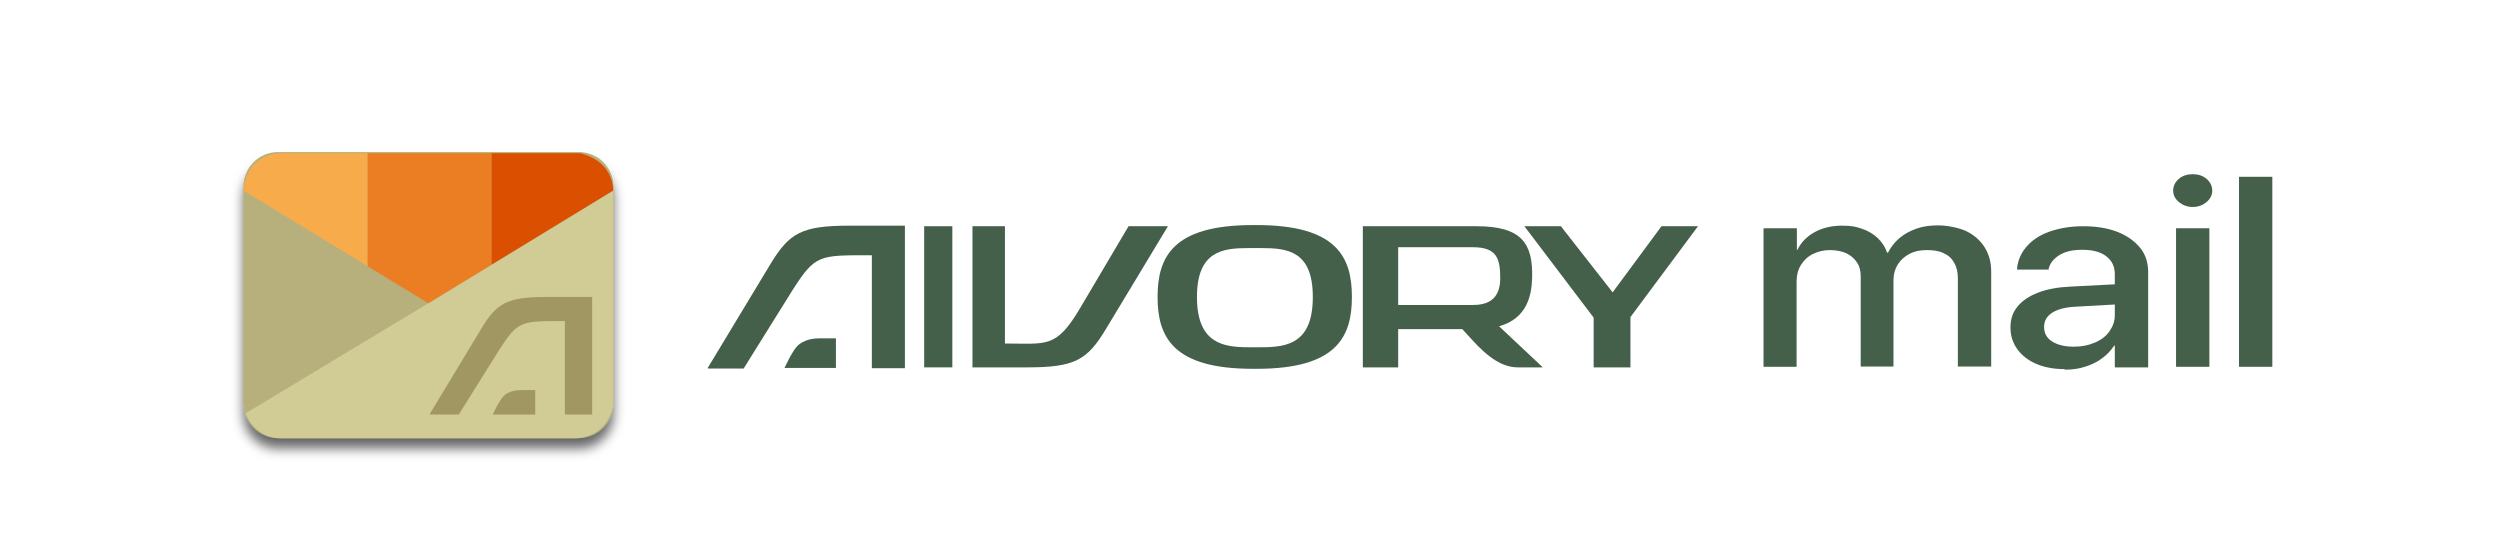
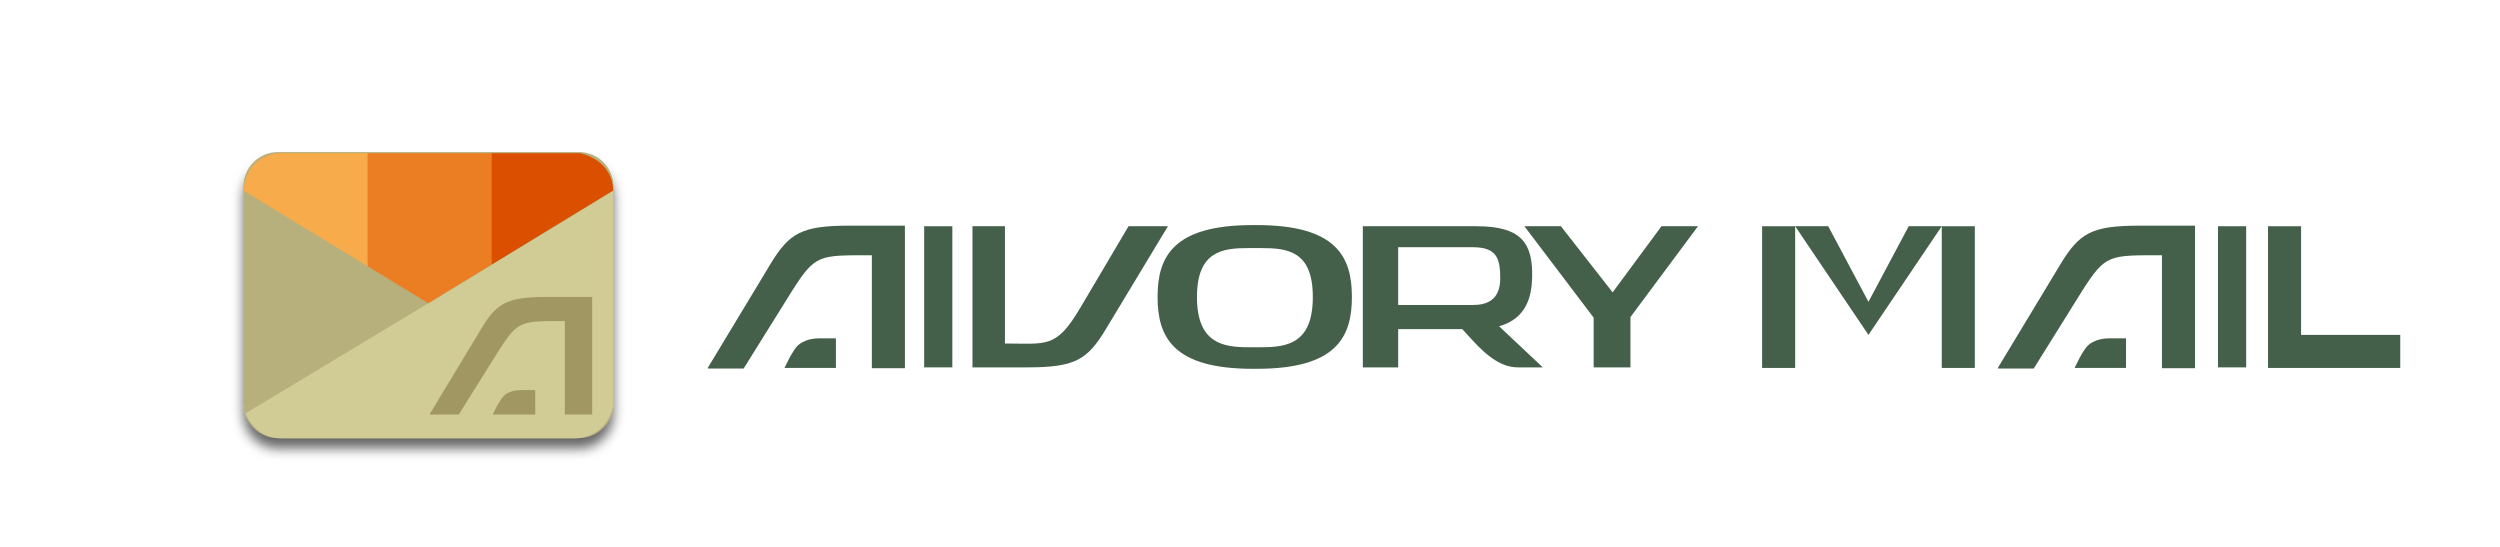
<svg xmlns="http://www.w3.org/2000/svg" id="Layer_1" version="1.1" viewBox="0 0 869.7 190">
  <defs>
    <style>
      .st0 {
        fill: none;
      }

      .st1 {
        filter: url(#drop-shadow-1);
      }

      .st2 {
        fill: #f8ab4a;
      }

      .st3 {
        fill: #eb7e22;
      }

      .st4 {
        fill: #45604a;
      }

      .st5 {
        fill: #b7b07d;
      }

      .st6 {
        fill: #a09762;
      }

      .st7 {
        fill: #da5000;
      }

      .st8 {
        fill: #d1cb95;
      }

      .st9 {
        clip-path: url(#clippath);
      }
    </style>
    <filter id="drop-shadow-1" x="78.6" y="50.8" width="140.9" height="111.4" filterUnits="userSpaceOnUse">
      <feOffset dx="0" dy="4" />
      <feGaussianBlur result="blur" stdDeviation="2" />
      <feFlood flood-color="#000" flood-opacity=".6" />
      <feComposite in2="blur" operator="in" />
      <feComposite in="SourceGraphic" />
    </filter>
    <clipPath id="clippath">
      <path class="st0" d="M84.7,66.3l64.3,39.2,64.3-39.2s.6-9.9-11.4-13h-104.2s-11.7-.4-13,13Z" />
    </clipPath>
  </defs>
  <g class="st1">
    <rect class="st5" x="84.7" y="52.9" width="128.7" height="99.1" rx="12" ry="12" />
  </g>
  <g>
    <path class="st4" d="M321.5,127.8v-49.1h9.8v49.1h-9.8Z" />
    <path class="st4" d="M406.3,78.7l-21.6,35.8c-6.5,10.8-10.8,13.3-27.4,13.3h-19v-49.1h11.3v40.8c14.6,0,17.8,1.8,26.2-12.4l16.8-28.4h13.7Z" />
    <path class="st4" d="M470.3,103.3c0,13.9-5.3,25-33.1,25h-1.4c-27.8,0-33.1-11.1-33.1-25s5.3-25,33.1-25h1.4c27.8,0,33.1,11.1,33.1,25ZM456.7,103.3c0-16-8.8-17-17.9-17h-4.5c-8.9,0-17.9,1-17.9,17s8.9,17.5,17.9,17.5h4.5c9.1,0,17.9-1.4,17.9-17.5Z" />
    <path class="st4" d="M536.5,127.8c-4.2,0-5.7,0-8.5,0-4.9,0-9.9-2.9-16-9.7l-3.3-3.6h-22.3v13.3h-12.3v-49.1h39.6c15.9,0,19.6,6.2,19.3,18-.2,6.2-1.8,14.1-11.5,16.8l15.1,14.2ZM521.9,96.8c0-6.9-1.2-10.8-9.6-10.8h-25.9v20.1h25.9c4.6,0,9.6-1.4,9.6-9.3Z" />
    <path class="st4" d="M590.7,78.7l-23.5,31.6v17.5h-12.8v-17.3l-24.1-31.8h12.7l18,23,17-23h12.7Z" />
    <g>
      <path class="st4" d="M246.2,128l21.8-36.1c6.6-10.9,10.9-13.4,27.6-13.4h19.2v49.6h-11.5v-39.3c-18.4,0-19.6-.4-27.7,12.3l-16.9,27.1h-12.4Z" />
      <path class="st4" d="M290.8,117.7v10.3h-17.9l1.7-3.4c1.3-2.3,2.4-4.4,4.3-5.4,0,0,2.2-1.5,6-1.5h6Z" />
    </g>
  </g>
  <g>
-     <path class="st4" d="M613.5,127.6v-48.2h11.6v7.5h.2c1.2-2.5,3.2-4.6,5.9-6.1,2.7-1.5,5.9-2.3,9.6-2.3s4.9.4,7,1.1c2.1.7,3.9,1.8,5.4,3.2s2.6,3.1,3.3,5.1h.3c1-2,2.3-3.6,4-5.1,1.7-1.4,3.7-2.5,6-3.3,2.3-.8,4.8-1.1,7.5-1.1s6.9.7,9.7,2c2.7,1.3,4.9,3.2,6.4,5.6s2.3,5.2,2.3,8.4v33.1h-11.6v-30.7c0-2.1-.4-3.9-1.3-5.4-.8-1.5-2-2.6-3.6-3.3-1.6-.8-3.5-1.1-5.9-1.1s-4.3.4-6,1.3c-1.7.9-3.1,2.1-4.1,3.7-1,1.6-1.5,3.4-1.5,5.4v30.1h-11.4v-31.4c0-1.9-.4-3.5-1.3-4.8-.9-1.4-2.1-2.4-3.7-3.2-1.6-.7-3.5-1.1-5.7-1.1s-4.2.5-6,1.4c-1.8.9-3.1,2.2-4.1,3.8-1,1.6-1.5,3.5-1.5,5.6v29.8h-11.6Z" />
-     <path class="st4" d="M718.2,128.4c-3.7,0-7-.6-9.8-1.8-2.8-1.2-5-2.9-6.6-5.1-1.6-2.2-2.4-4.7-2.4-7.6h0c0-2.9.8-5.3,2.5-7.3,1.6-2,4-3.6,7.1-4.8,3.1-1.2,6.9-1.9,11.3-2.1l21.3-1.1v7l-19.7,1.1c-3.5.2-6.1.9-8,2.1-1.9,1.2-2.8,2.9-2.8,4.9h0c0,2.2.9,3.9,2.8,5.1,1.9,1.2,4.4,1.8,7.5,1.8s5.1-.5,7.3-1.4c2.2-.9,3.9-2.2,5.1-3.9,1.2-1.7,1.9-3.5,1.9-5.6v-14.3c0-2.7-1-4.7-2.9-6.2-1.9-1.5-4.7-2.3-8.3-2.3s-6,.6-8,1.8c-2,1.2-3.3,2.8-3.8,4.7v.4h-11v-.5c.3-2.8,1.4-5.3,3.3-7.5,1.9-2.2,4.5-4,7.9-5.2s7.3-1.9,11.9-1.9,8.6.7,11.9,2c3.3,1.3,5.9,3.2,7.8,5.5s2.8,5.2,2.8,8.4v33.2h-11.6v-7.6h-.2c-1.1,1.7-2.5,3.2-4.3,4.5-1.7,1.3-3.7,2.2-5.9,2.9s-4.5,1-7,1Z" />
-     <path class="st4" d="M762.8,72c-1.9,0-3.4-.6-4.8-1.7-1.3-1.1-2-2.4-2-4s.7-3,2-4.1c1.3-1.1,2.9-1.6,4.8-1.6s3.5.5,4.8,1.6c1.3,1.1,2,2.5,2,4.1s-.7,2.9-2,4c-1.3,1.1-2.9,1.7-4.8,1.7ZM757,127.6v-48.2h11.6v48.2h-11.6Z" />
-     <path class="st4" d="M778.9,127.6V61.5h11.6v66.1h-11.6Z" />
+     <path class="st4" d="M613,128h11.5V78.7H613Z" />
+     <path class="st4" d="M675.5,128h11.5V78.7h-11.5Z" />
+     <path class="st4" d="M624.5,78.7h11.5l14,26.3,14-26.3h11.5l-25.5,37.8Z" />
+     <path class="st4" d="M695,128l21.8-36.1c6.6-10.9,10.9-13.4,27.6-13.4h19.2v49.6h-11.5v-39.3c-18.4,0-19.6-.4-27.7,12.3l-16.9,27.1h-12.4Z" />
+     <path class="st4" d="M739.6,117.7v10.3h-17.9l1.7-3.4c1.3-2.3,2.4-4.4,4.3-5.4,0,0,2.2-1.5,6-1.5h6Z" />
+     <path class="st4" d="M771.6,127.8v-49.1h9.8v49.1h-9.8Z" />
+     <path class="st4" d="M789,78.7h11.5v37.8H835V128H789Z" />
  </g>
  <g>
    <rect class="st5" x="84.7" y="53.3" width="128.7" height="99.1" rx="12" ry="12" />
    <g class="st9">
      <rect class="st2" x="84.8" y="36.4" width="43.1" height="89.9" />
      <rect class="st3" x="127.9" y="36.4" width="43.1" height="89.9" />
      <rect class="st7" x="171" y="36.4" width="43.1" height="89.9" />
    </g>
    <path class="st8" d="M149,105.5l-63.6,38.3s3.1,8.7,12.3,8.7h102.6s10.5.1,13-11.3v-74.8l-64.3,39.2Z" />
    <g>
      <path class="st6" d="M149.4,144.2l18-29.8c5.4-9,9-11.1,22.8-11.1h15.8v40.9h-9.5v-32.5c-15.2,0-16.2-.3-22.9,10.1l-14,22.4h-10.2Z" />
      <path class="st6" d="M186.2,135.7v8.5h-14.8l1.4-2.8c1.1-1.9,2-3.6,3.5-4.5,0,0,1.8-1.2,4.9-1.2h5Z" />
    </g>
  </g>
</svg>
